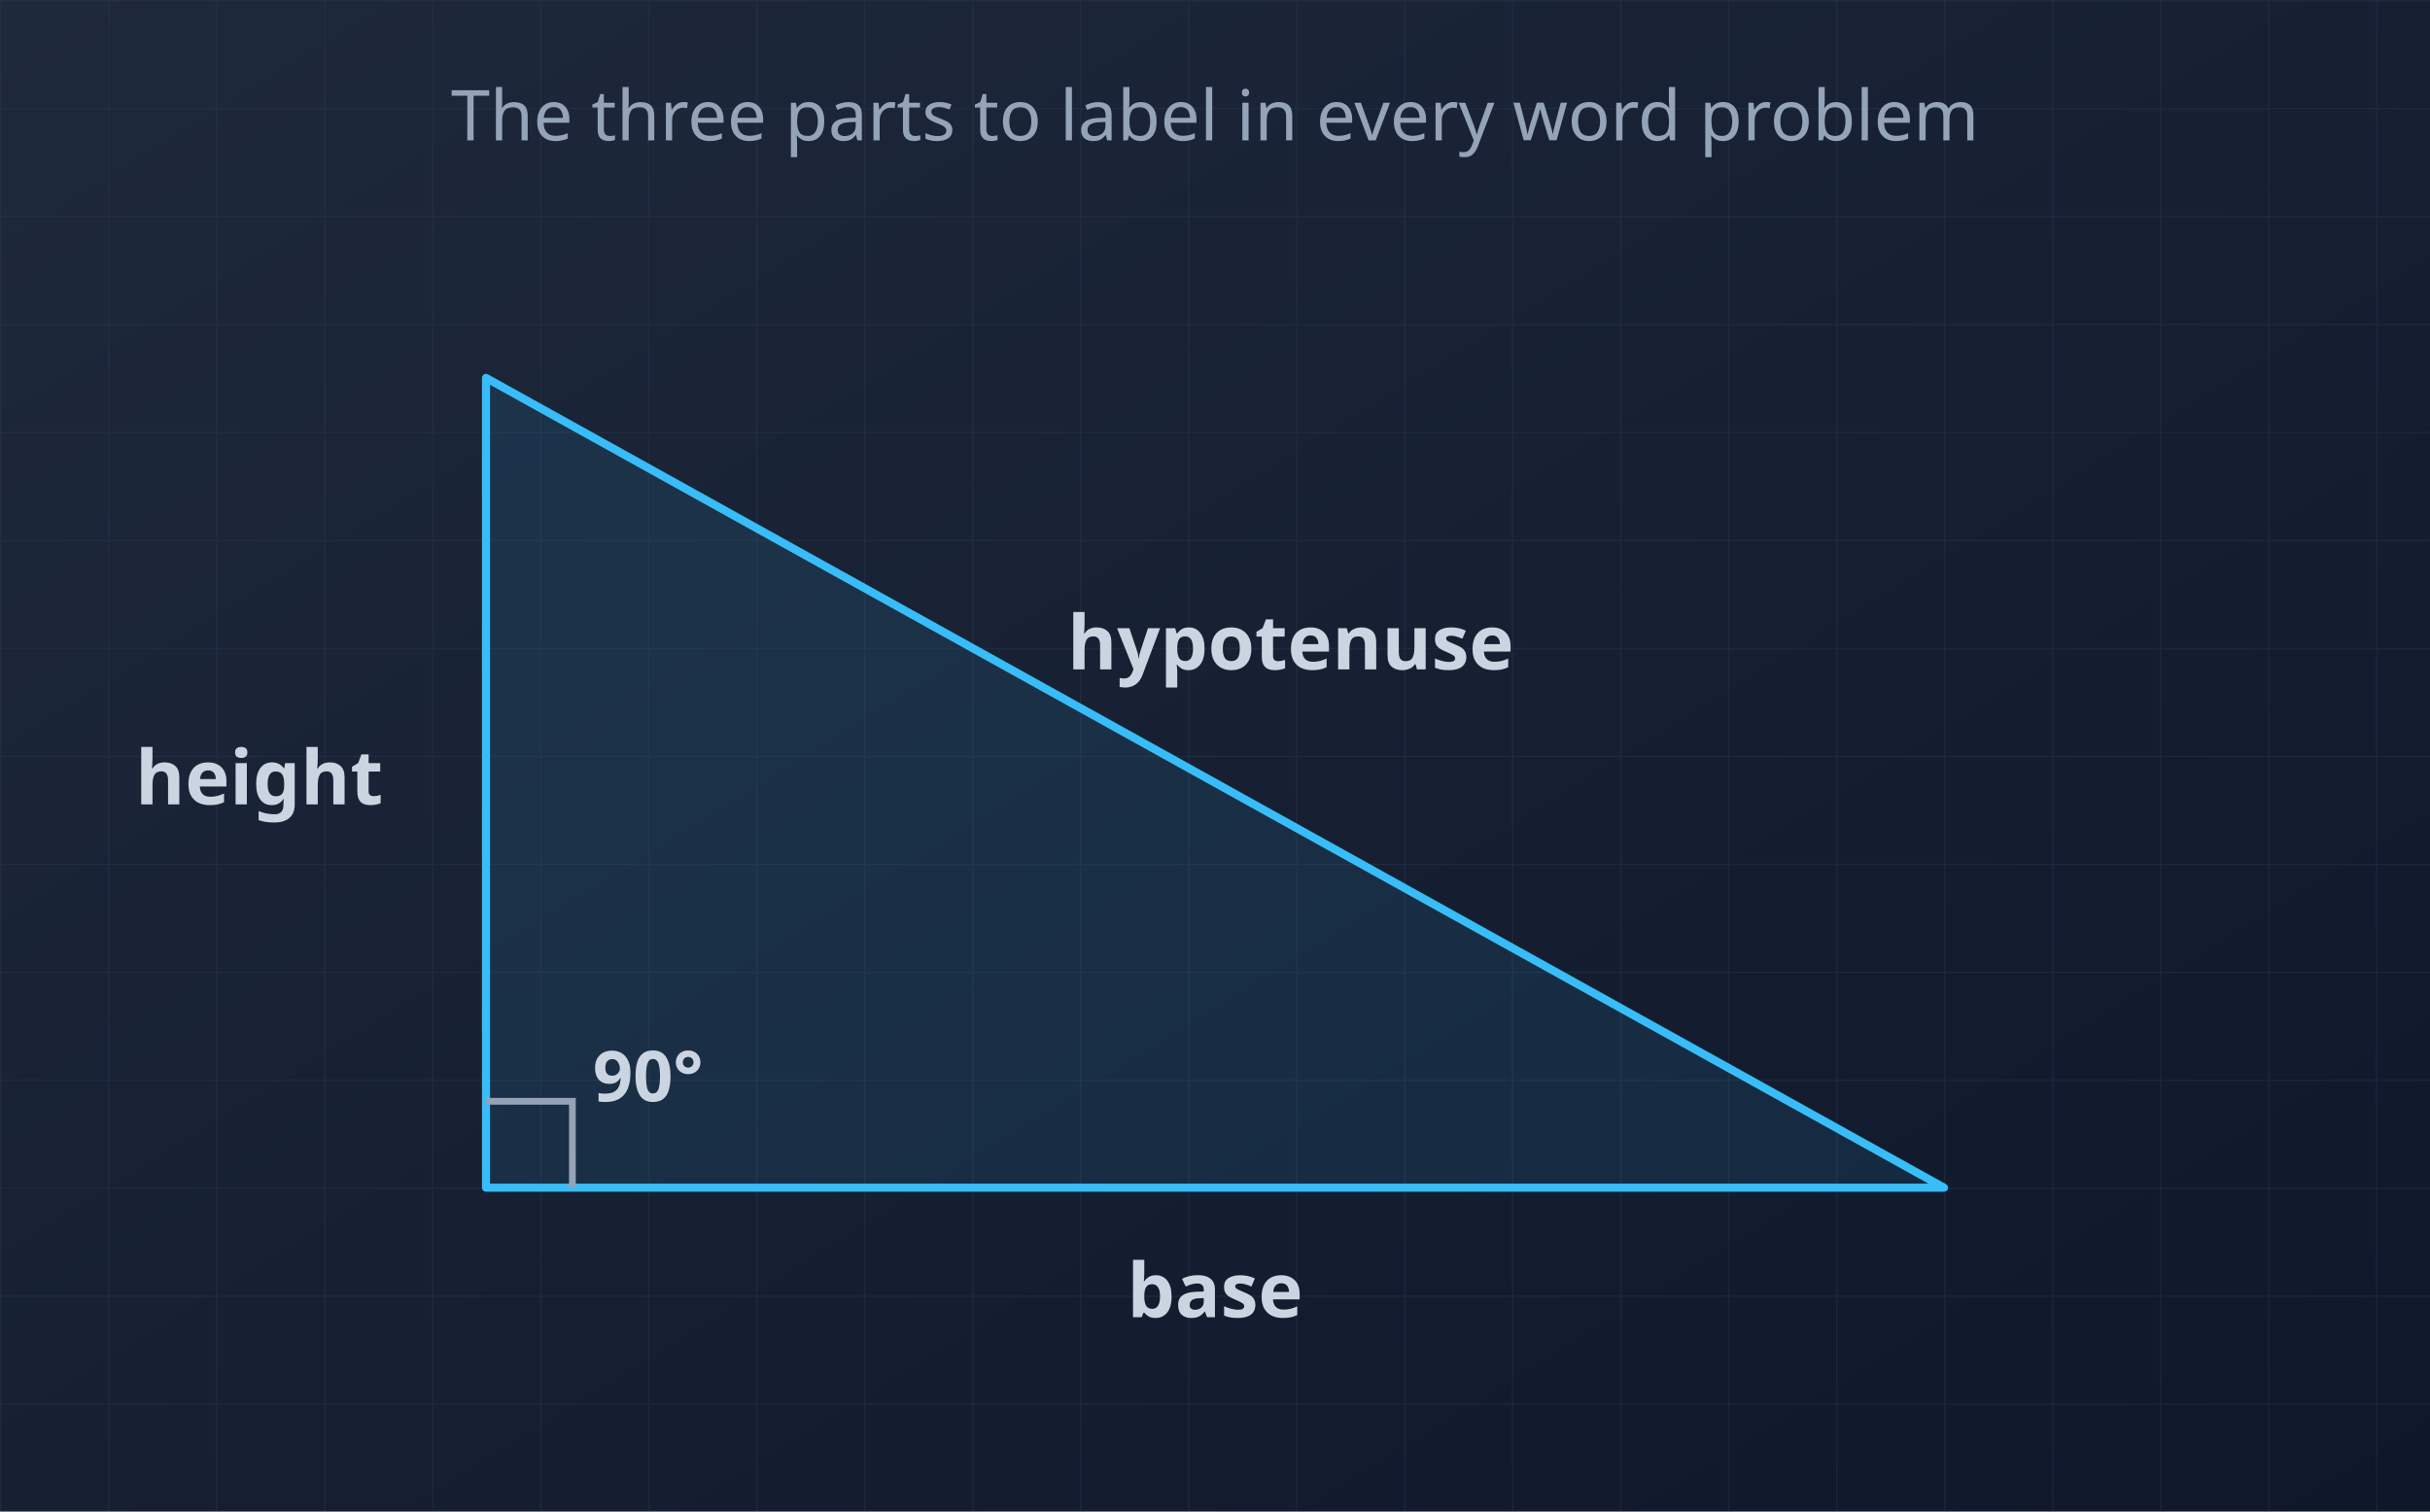
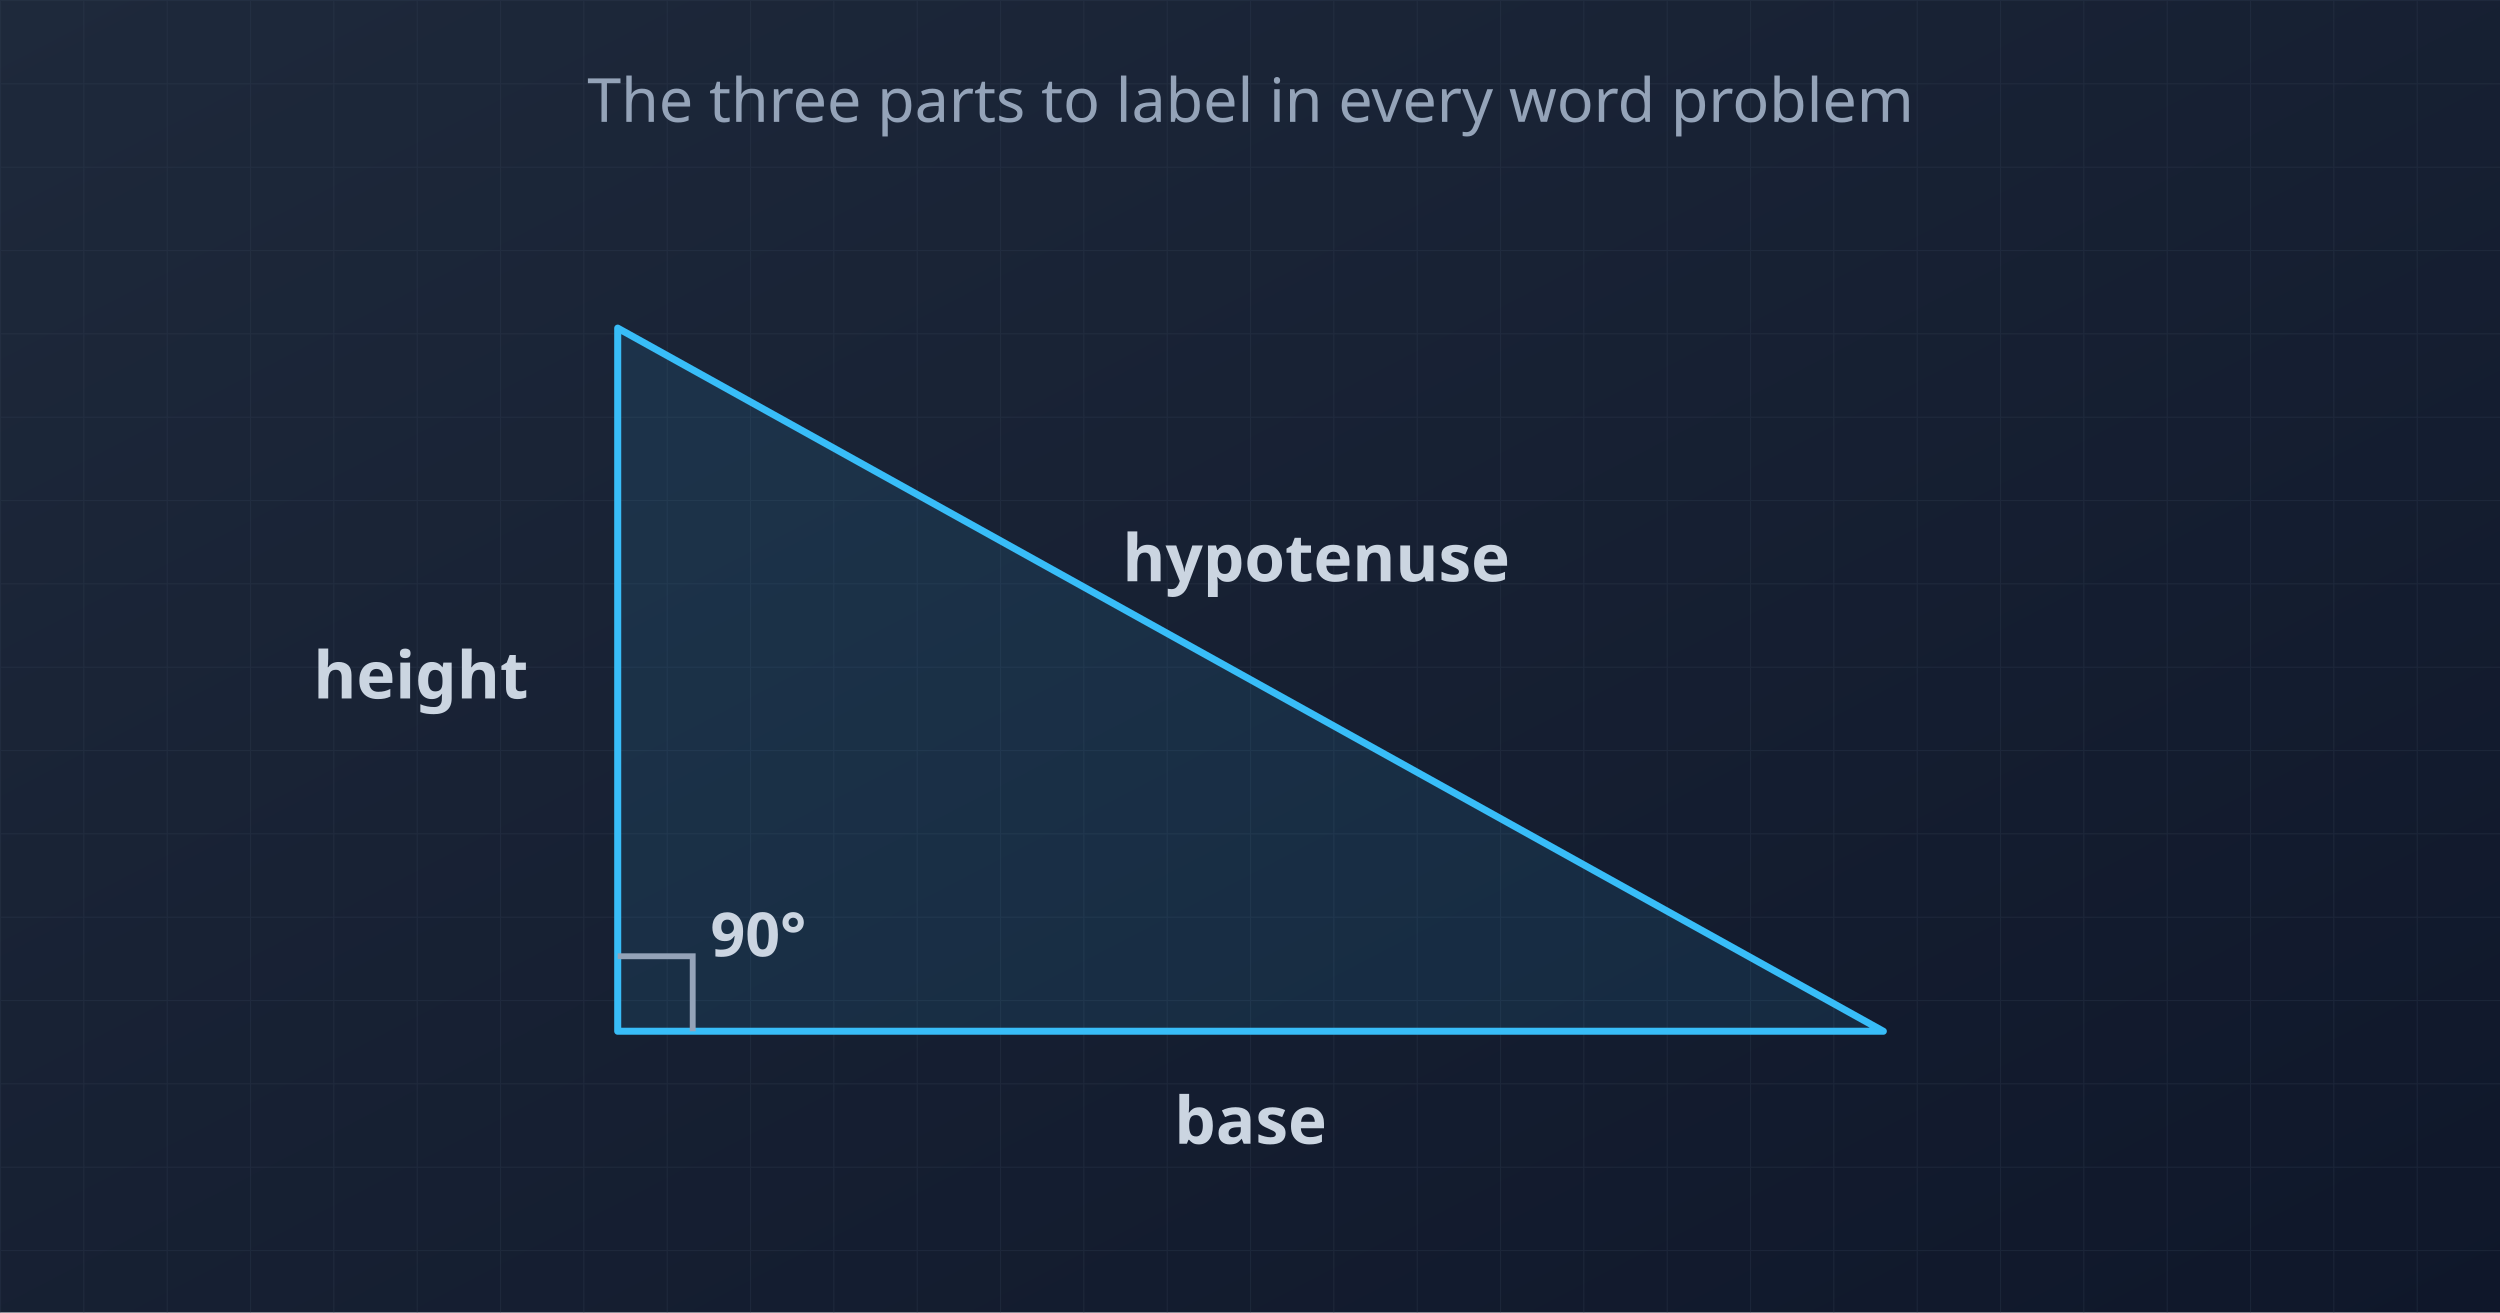
- <svg xmlns="http://www.w3.org/2000/svg" width="900" height="560">
+ <svg xmlns="http://www.w3.org/2000/svg" width="1200" height="630">
  <defs>
    <linearGradient id="bg3" x1="0%" y1="0%" x2="100%" y2="100%">
      <stop offset="0%" stop-color="#1e293b" />
      <stop offset="100%" stop-color="#0f172a" />
    </linearGradient>
    <pattern id="grid3" width="40" height="40" patternUnits="userSpaceOnUse">
      <path d="M 40 0 L 0 0 0 40" fill="none" stroke="#334155" stroke-width="1" opacity="0.3" />
    </pattern>
  </defs>
-   <rect width="900" height="560" fill="url(#bg3)" />
-   <rect width="900" height="560" fill="url(#grid3)" />
-   <text x="450" y="52" font-family="system-ui, sans-serif" font-size="26" font-weight="500" fill="#94a3b8" text-anchor="middle">The three parts to label in every word problem</text>
-   <path d="M 180 440 L 720 440 L 180 140 Z" fill="rgba(56, 189, 248, 0.1)" stroke="#38bdf8" stroke-width="3" stroke-linejoin="round" />
-   <path d="M 212 440 L 212 408 L 180 408" fill="none" stroke="#94a3b8" stroke-width="2.5" />
-   <text x="240" y="408" font-family="system-ui, sans-serif" font-size="26" font-weight="600" fill="#cbd5e1" text-anchor="middle">90°</text>
-   <text x="96" y="298" font-family="system-ui, sans-serif" font-size="28" font-weight="600" fill="#cbd5e1" text-anchor="middle">height</text>
-   <text x="450" y="488" font-family="system-ui, sans-serif" font-size="28" font-weight="600" fill="#cbd5e1" text-anchor="middle">base</text>
-   <text x="478" y="248" font-family="system-ui, sans-serif" font-size="28" font-weight="600" fill="#cbd5e1" text-anchor="middle">hypotenuse</text>
+   <rect width="1200" height="630" fill="url(#bg3)" />
+   <rect width="1200" height="630" fill="url(#grid3)" />
+   <g transform="translate(94,0) scale(1.125)">
+     <text x="450" y="52" font-family="system-ui, sans-serif" font-size="26" font-weight="500" fill="#94a3b8" text-anchor="middle">The three parts to label in every word problem</text>
+     <path d="M 180 440 L 720 440 L 180 140 Z" fill="rgba(56, 189, 248, 0.1)" stroke="#38bdf8" stroke-width="3" stroke-linejoin="round" />
+     <path d="M 212 440 L 212 408 L 180 408" fill="none" stroke="#94a3b8" stroke-width="2.5" />
+     <text x="240" y="408" font-family="system-ui, sans-serif" font-size="26" font-weight="600" fill="#cbd5e1" text-anchor="middle">90°</text>
+     <text x="96" y="298" font-family="system-ui, sans-serif" font-size="28" font-weight="600" fill="#cbd5e1" text-anchor="middle">height</text>
+     <text x="450" y="488" font-family="system-ui, sans-serif" font-size="28" font-weight="600" fill="#cbd5e1" text-anchor="middle">base</text>
+     <text x="478" y="248" font-family="system-ui, sans-serif" font-size="28" font-weight="600" fill="#cbd5e1" text-anchor="middle">hypotenuse</text>
+   </g>
</svg>
